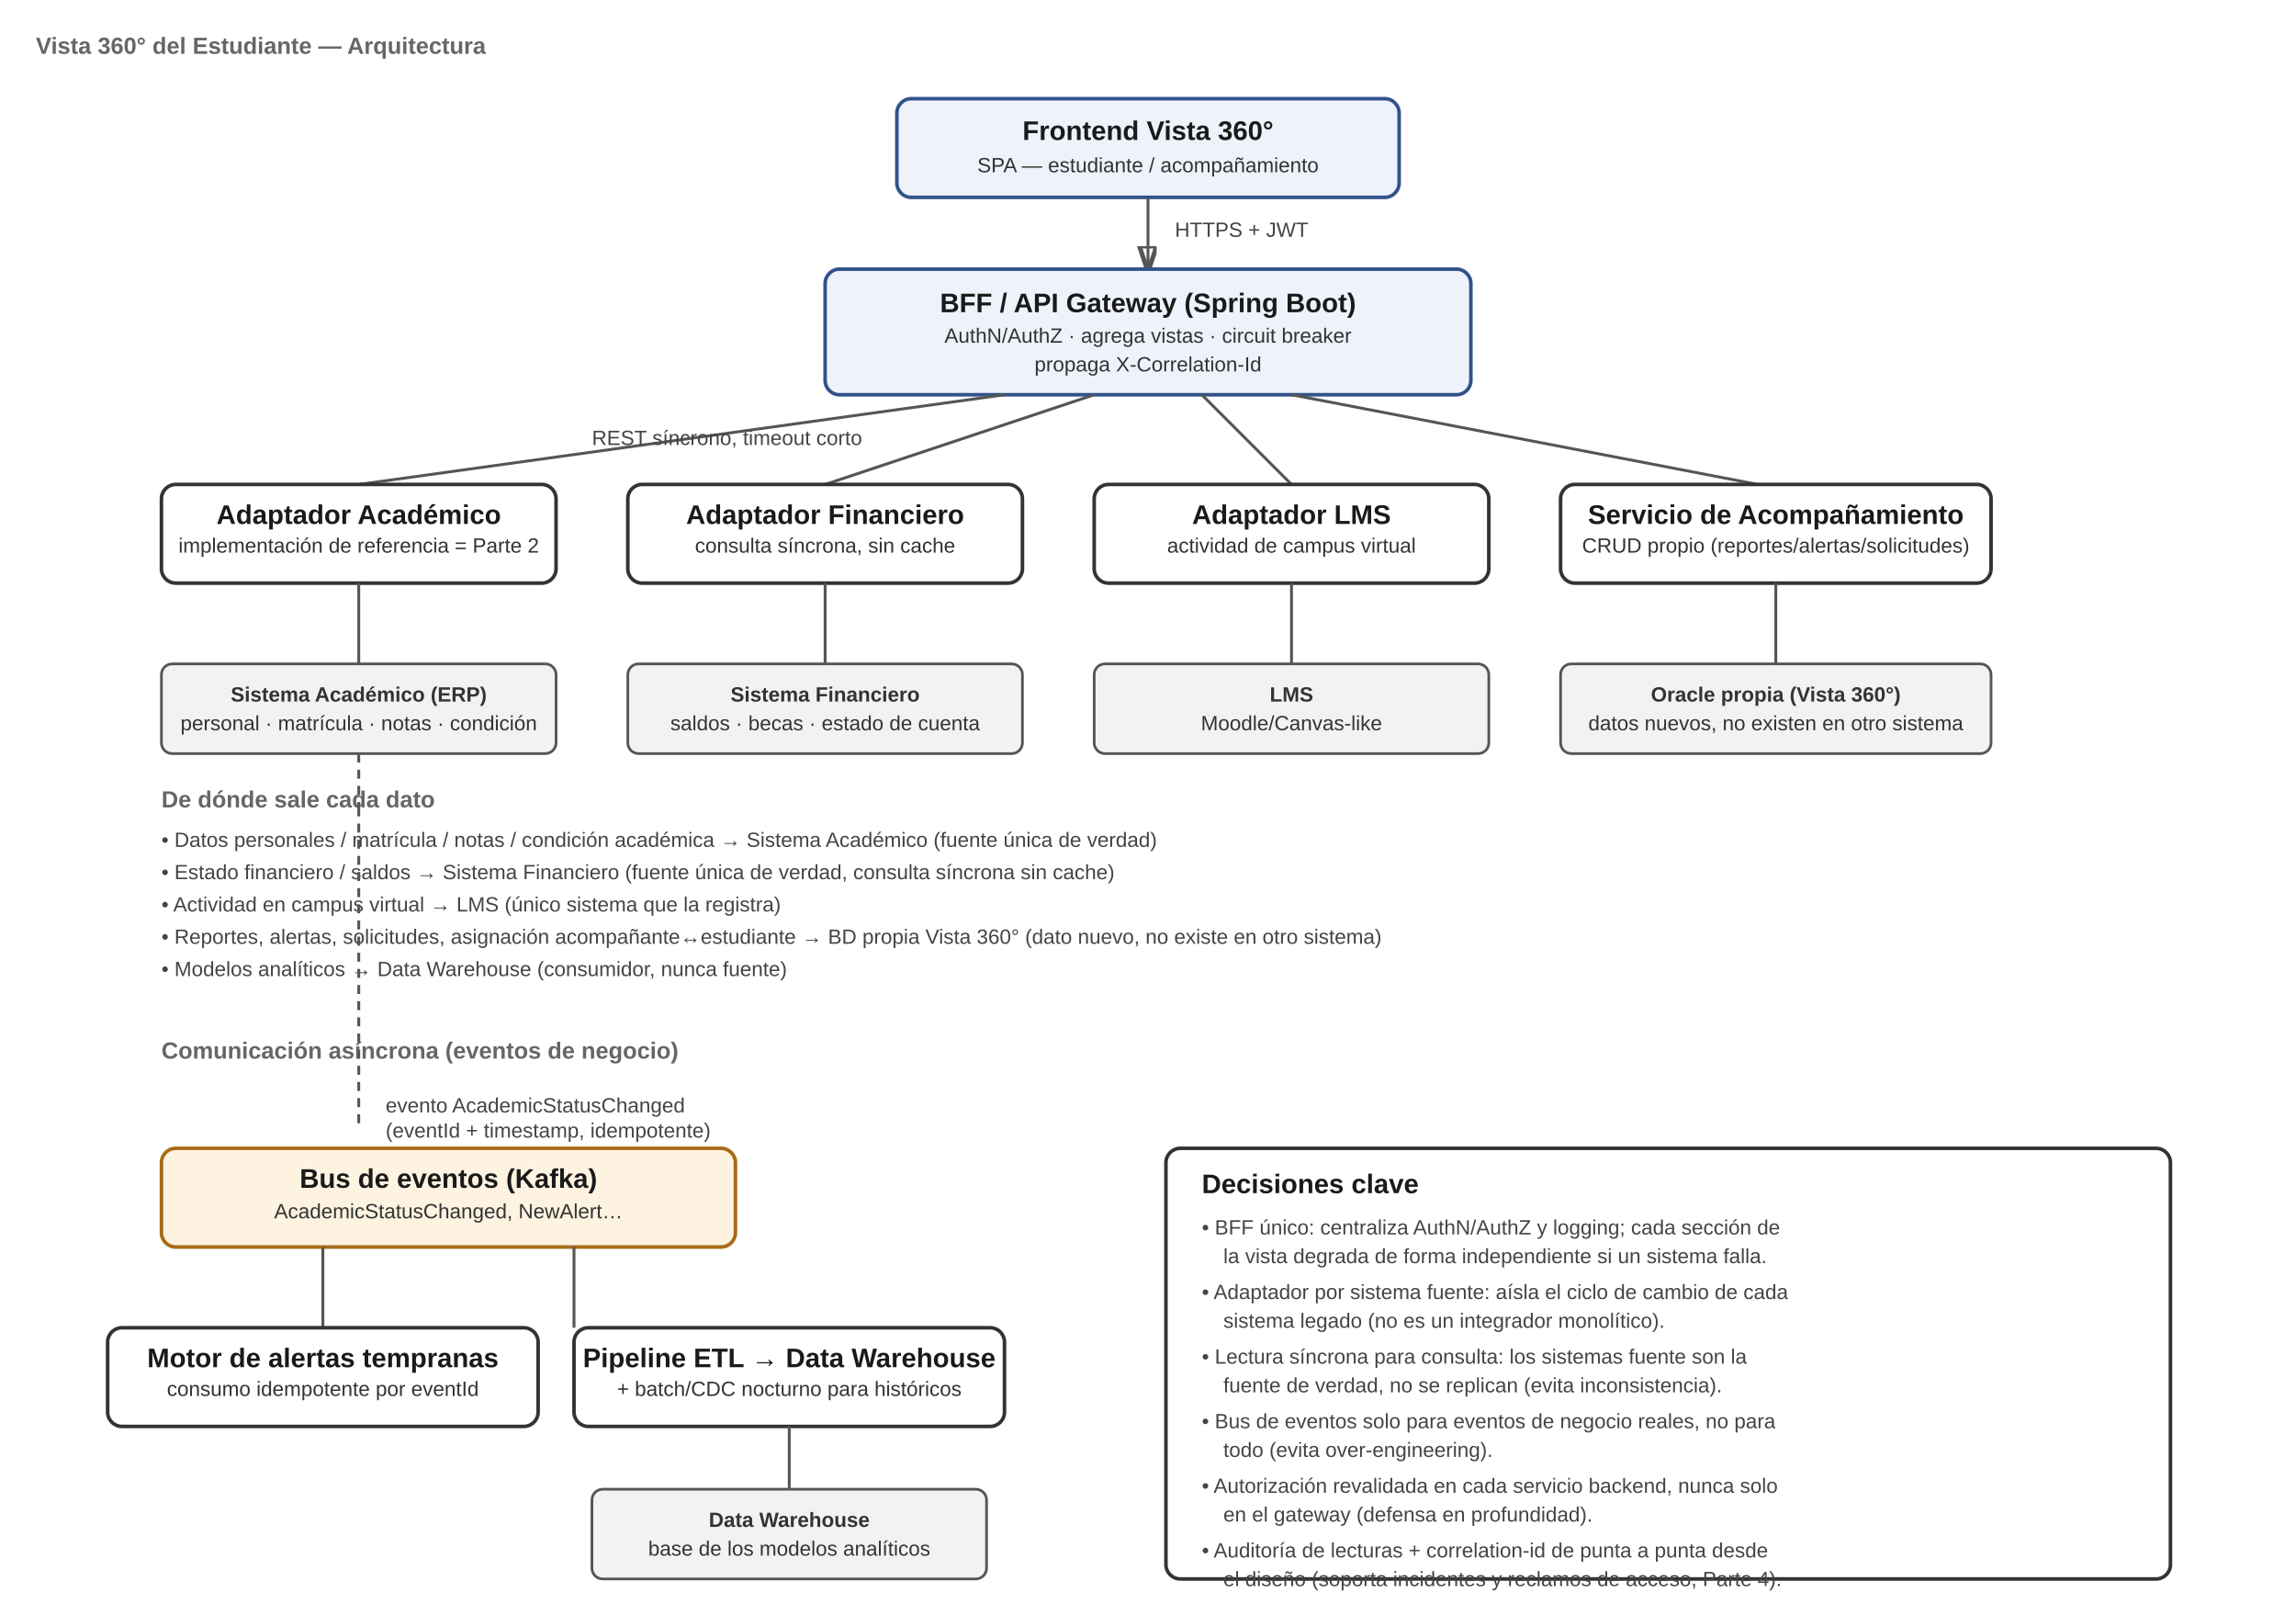
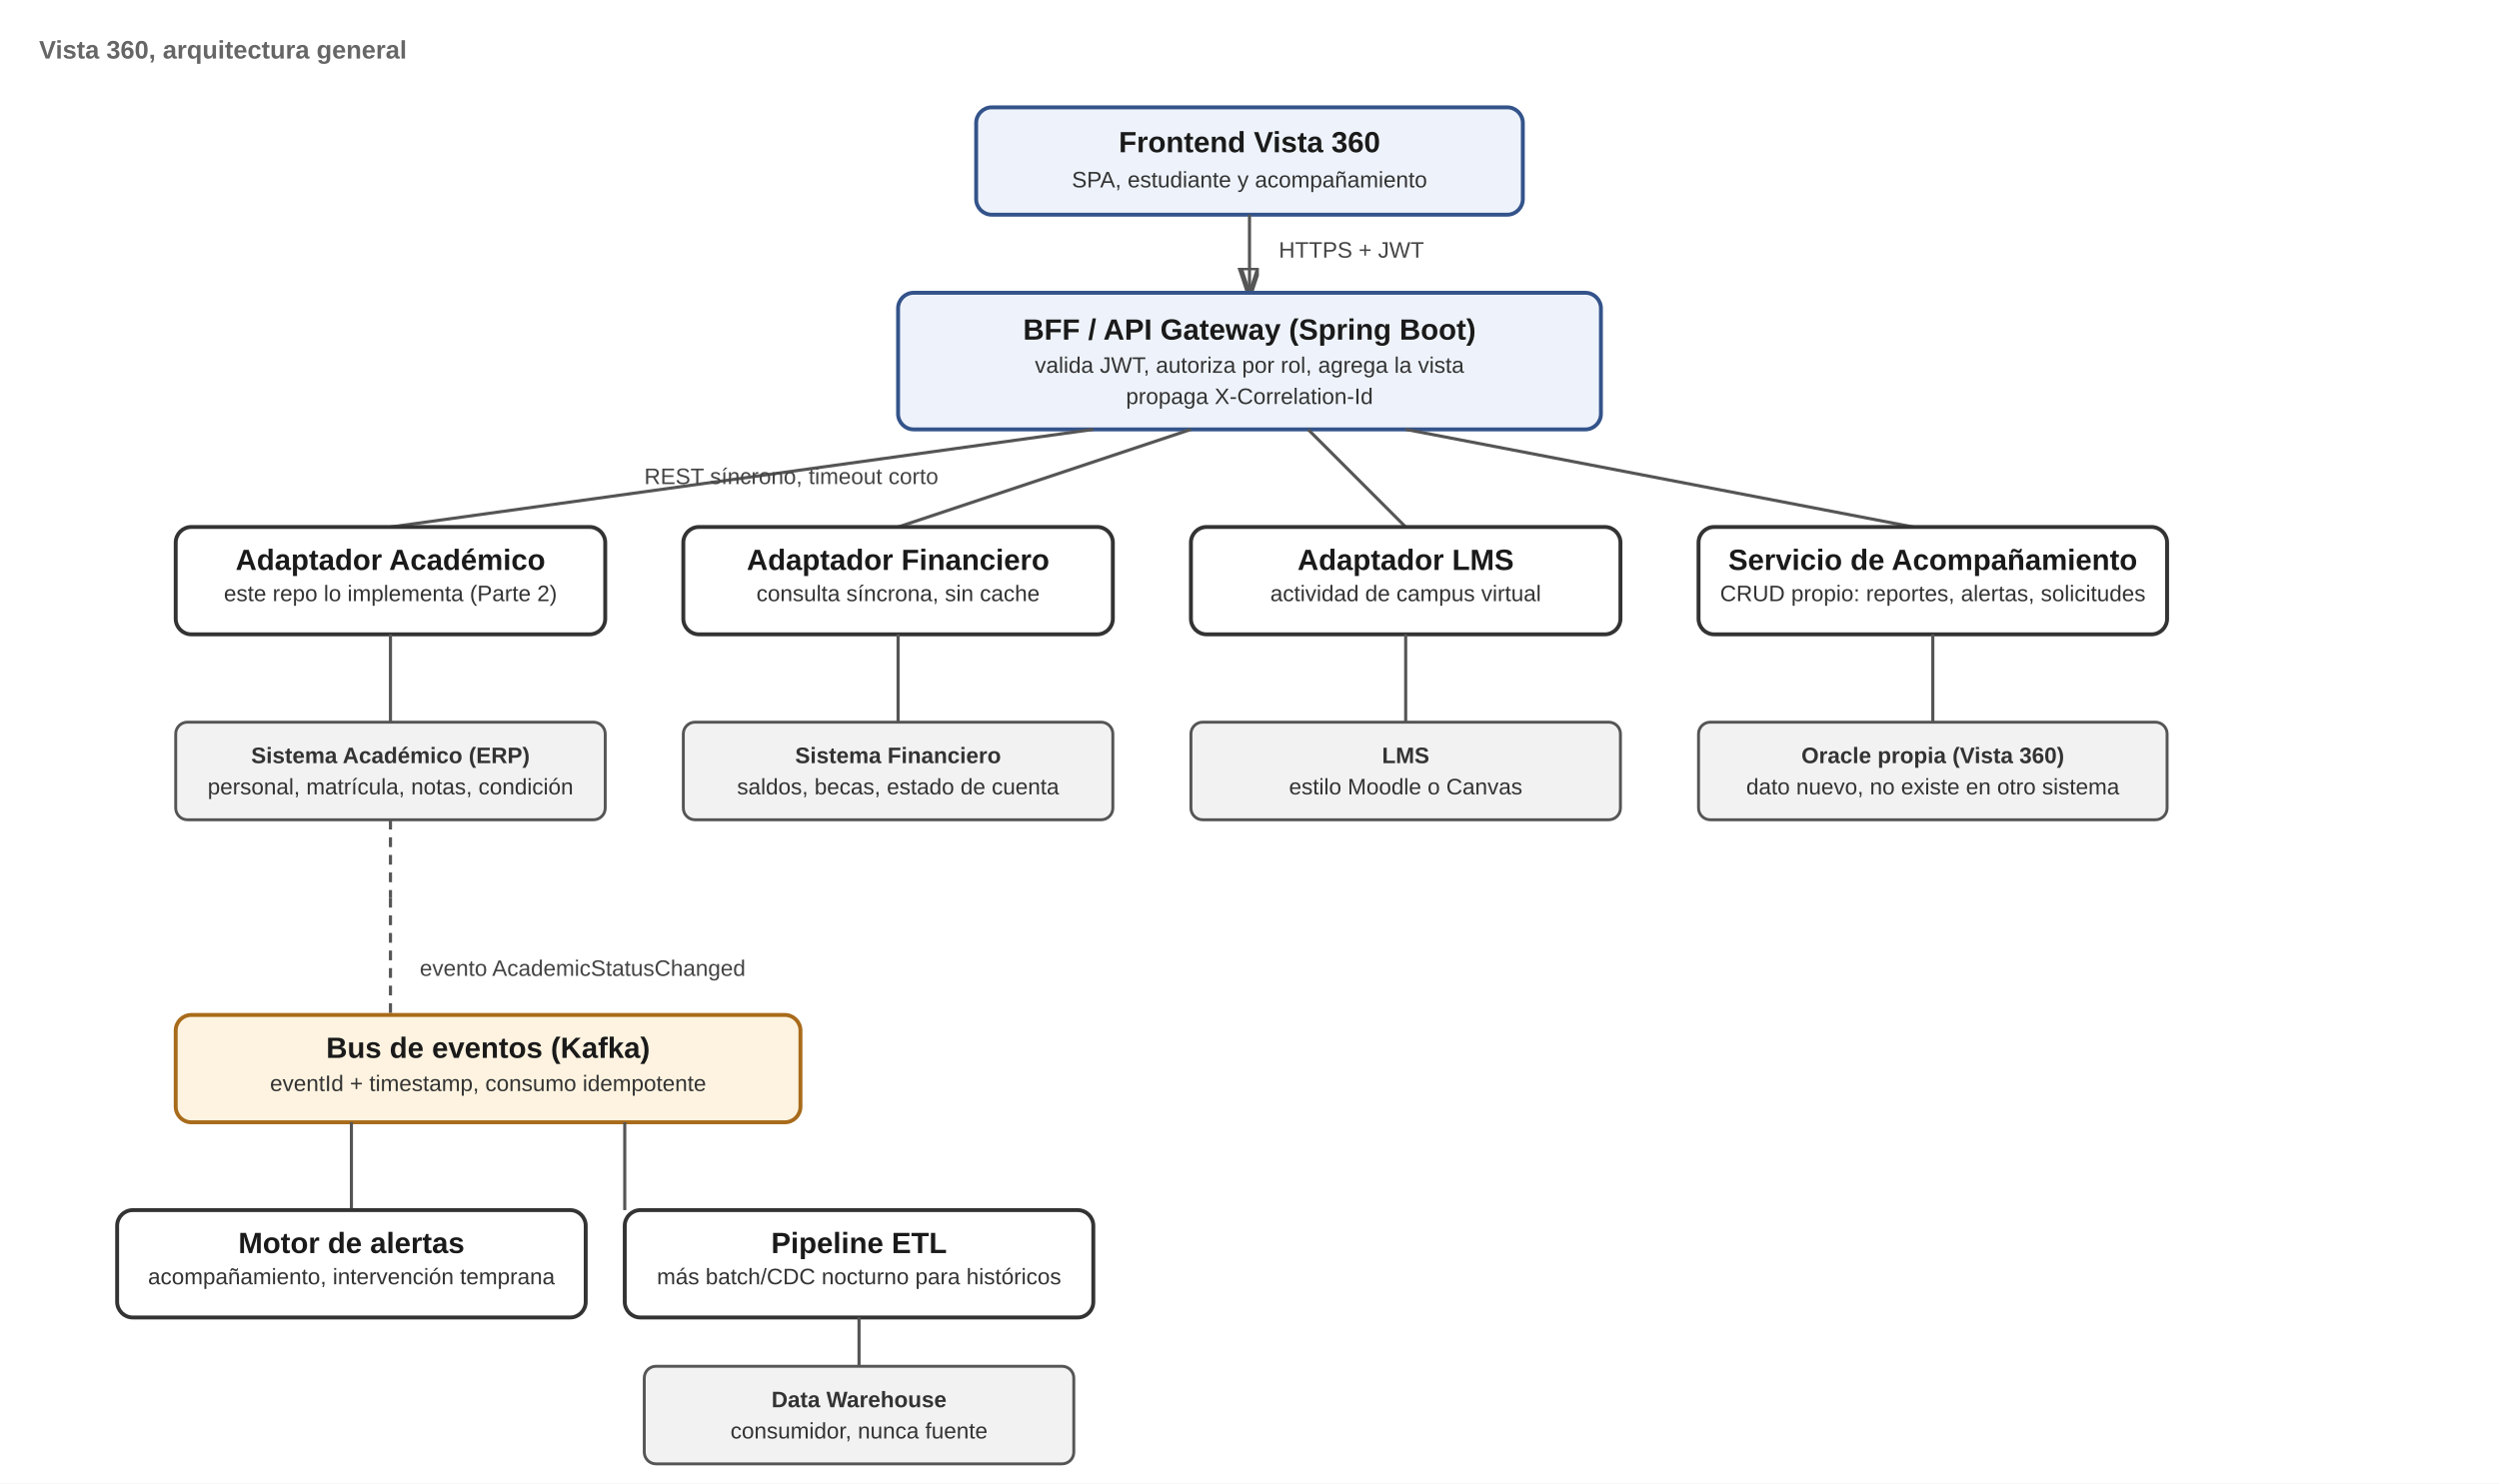
- <svg xmlns="http://www.w3.org/2000/svg" viewBox="0 0 1280 900" font-family="Segoe UI, Arial, sans-serif">
+ <svg xmlns="http://www.w3.org/2000/svg" viewBox="0 0 1280 760" font-family="Segoe UI, Arial, sans-serif">
  <style>
    .box { fill: #ffffff; stroke: #333333; stroke-width: 2; rx: 8; }
    .box-alt { fill: #eef3fb; stroke: #33538a; stroke-width: 2; rx: 8; }
    .box-data { fill: #f2f2f2; stroke: #555555; stroke-width: 1.5; rx: 6; }
    .box-event { fill: #fdf3e0; stroke: #a86b1a; stroke-width: 2; rx: 8; }
    .title { font-size: 15px; font-weight: 600; fill: #1a1a1a; }
    .sub { font-size: 11.5px; fill: #333333; }
    .label { font-size: 11.5px; fill: #444444; }
    .section { font-size: 13px; font-weight: 700; fill: #666666; }
    line, path { stroke: #555555; stroke-width: 1.6; fill: none; marker-end: url(#arrow); }
    .dashed { stroke-dasharray: 5,4; }
  </style>
  <defs>
    <marker id="arrow" markerWidth="10" markerHeight="10" refX="8" refY="3" orient="auto" markerUnits="strokeWidth">
      <path d="M0,0 L0,6 L9,3 z" fill="#555555" />
    </marker>
  </defs>
-   <rect width="1280" height="900" fill="#ffffff" />
-   <text x="20" y="30" class="section">Vista 360° del Estudiante — Arquitectura</text>
+   <rect width="1280" height="760" fill="#ffffff" />
+   <text x="20" y="30" class="section">Vista 360, arquitectura general</text>
  <rect x="500" y="55" width="280" height="55" class="box-alt" />
-   <text x="640" y="78" text-anchor="middle" class="title">Frontend Vista 360°</text>
-   <text x="640" y="96" text-anchor="middle" class="sub">SPA — estudiante / acompañamiento</text>
+   <text x="640" y="78" text-anchor="middle" class="title">Frontend Vista 360</text>
+   <text x="640" y="96" text-anchor="middle" class="sub">SPA, estudiante y acompañamiento</text>
  <line x1="640" y1="110" x2="640" y2="150" />
  <text x="655" y="132" class="label">HTTPS + JWT</text>
  <rect x="460" y="150" width="360" height="70" class="box-alt" />
  <text x="640" y="174" text-anchor="middle" class="title">BFF / API Gateway (Spring Boot)</text>
-   <text x="640" y="191" text-anchor="middle" class="sub">AuthN/AuthZ · agrega vistas · circuit breaker</text>
+   <text x="640" y="191" text-anchor="middle" class="sub">valida JWT, autoriza por rol, agrega la vista</text>
  <text x="640" y="207" text-anchor="middle" class="sub">propaga X-Correlation-Id</text>
  <line x1="560" y1="220" x2="200" y2="270" />
  <line x1="610" y1="220" x2="460" y2="270" />
  <line x1="670" y1="220" x2="720" y2="270" />
  <line x1="720" y1="220" x2="980" y2="270" />
  <text x="330" y="248" class="label">REST síncrono, timeout corto</text>
  <rect x="90" y="270" width="220" height="55" class="box" />
  <text x="200" y="292" text-anchor="middle" class="title" font-size="13">Adaptador Académico</text>
-   <text x="200" y="308" text-anchor="middle" class="sub">implementación de referencia = Parte 2</text>
+   <text x="200" y="308" text-anchor="middle" class="sub">este repo lo implementa (Parte 2)</text>
  <rect x="350" y="270" width="220" height="55" class="box" />
  <text x="460" y="292" text-anchor="middle" class="title" font-size="13">Adaptador Financiero</text>
  <text x="460" y="308" text-anchor="middle" class="sub">consulta síncrona, sin cache</text>
  <rect x="610" y="270" width="220" height="55" class="box" />
  <text x="720" y="292" text-anchor="middle" class="title" font-size="13">Adaptador LMS</text>
  <text x="720" y="308" text-anchor="middle" class="sub">actividad de campus virtual</text>
  <rect x="870" y="270" width="240" height="55" class="box" />
  <text x="990" y="292" text-anchor="middle" class="title" font-size="13">Servicio de Acompañamiento</text>
-   <text x="990" y="308" text-anchor="middle" class="sub">CRUD propio (reportes/alertas/solicitudes)</text>
+   <text x="990" y="308" text-anchor="middle" class="sub">CRUD propio: reportes, alertas, solicitudes</text>
  <line x1="200" y1="325" x2="200" y2="370" />
  <line x1="460" y1="325" x2="460" y2="370" />
  <line x1="720" y1="325" x2="720" y2="370" />
  <line x1="990" y1="325" x2="990" y2="370" />
  <rect x="90" y="370" width="220" height="50" class="box-data" />
  <text x="200" y="391" text-anchor="middle" class="sub" font-weight="600">Sistema Académico (ERP)</text>
-   <text x="200" y="407" text-anchor="middle" class="sub">personal · matrícula · notas · condición</text>
+   <text x="200" y="407" text-anchor="middle" class="sub">personal, matrícula, notas, condición</text>
  <rect x="350" y="370" width="220" height="50" class="box-data" />
  <text x="460" y="391" text-anchor="middle" class="sub" font-weight="600">Sistema Financiero</text>
-   <text x="460" y="407" text-anchor="middle" class="sub">saldos · becas · estado de cuenta</text>
+   <text x="460" y="407" text-anchor="middle" class="sub">saldos, becas, estado de cuenta</text>
  <rect x="610" y="370" width="220" height="50" class="box-data" />
  <text x="720" y="391" text-anchor="middle" class="sub" font-weight="600">LMS</text>
-   <text x="720" y="407" text-anchor="middle" class="sub">Moodle/Canvas-like</text>
+   <text x="720" y="407" text-anchor="middle" class="sub">estilo Moodle o Canvas</text>
  <rect x="870" y="370" width="240" height="50" class="box-data" />
-   <text x="990" y="391" text-anchor="middle" class="sub" font-weight="600">Oracle propia (Vista 360°)</text>
-   <text x="990" y="407" text-anchor="middle" class="sub">datos nuevos, no existen en otro sistema</text>
-   <text x="90" y="450" class="section">De dónde sale cada dato</text>
-   <text x="90" y="472" class="label">• Datos personales / matrícula / notas / condición académica → Sistema Académico (fuente única de verdad)</text>
-   <text x="90" y="490" class="label">• Estado financiero / saldos → Sistema Financiero (fuente única de verdad, consulta síncrona sin cache)</text>
-   <text x="90" y="508" class="label">• Actividad en campus virtual → LMS (único sistema que la registra)</text>
-   <text x="90" y="526" class="label">• Reportes, alertas, solicitudes, asignación acompañante↔estudiante → BD propia Vista 360° (dato nuevo, no existe en otro sistema)</text>
-   <text x="90" y="544" class="label">• Modelos analíticos → Data Warehouse (consumidor, nunca fuente)</text>
-   <text x="90" y="590" class="section">Comunicación asíncrona (eventos de negocio)</text>
-   <line x1="200" y1="420" x2="200" y2="450" class="dashed" />
-   <line x1="200" y1="450" x2="200" y2="630" class="dashed" />
-   <text x="215" y="620" class="label">evento AcademicStatusChanged</text>
-   <text x="215" y="634" class="label">(eventId + timestamp, idempotente)</text>
-   <rect x="90" y="640" width="320" height="55" class="box-event" />
-   <text x="250" y="662" text-anchor="middle" class="title" font-size="13">Bus de eventos (Kafka)</text>
-   <text x="250" y="679" text-anchor="middle" class="sub">AcademicStatusChanged, NewAlert…</text>
-   <line x1="180" y1="695" x2="180" y2="740" />
-   <line x1="320" y1="695" x2="320" y2="740" />
-   <rect x="60" y="740" width="240" height="55" class="box" />
-   <text x="180" y="762" text-anchor="middle" class="title" font-size="13">Motor de alertas tempranas</text>
-   <text x="180" y="778" text-anchor="middle" class="sub">consumo idempotente por eventId</text>
-   <rect x="320" y="740" width="240" height="55" class="box" />
-   <text x="440" y="762" text-anchor="middle" class="title" font-size="13">Pipeline ETL → Data Warehouse</text>
-   <text x="440" y="778" text-anchor="middle" class="sub">+ batch/CDC nocturno para históricos</text>
-   <line x1="440" y1="795" x2="440" y2="830" />
-   <rect x="330" y="830" width="220" height="50" class="box-data" />
-   <text x="440" y="851" text-anchor="middle" class="sub" font-weight="600">Data Warehouse</text>
-   <text x="440" y="867" text-anchor="middle" class="sub">base de los modelos analíticos</text>
-   <rect x="650" y="640" width="560" height="240" class="box" fill="#fafafa" />
-   <text x="670" y="665" class="title" font-size="13">Decisiones clave</text>
-   <text x="670" y="688" class="label">• BFF único: centraliza AuthN/AuthZ y logging; cada sección de</text>
-   <text x="682" y="704" class="label">  la vista degrada de forma independiente si un sistema falla.</text>
-   <text x="670" y="724" class="label">• Adaptador por sistema fuente: aísla el ciclo de cambio de cada</text>
-   <text x="682" y="740" class="label">  sistema legado (no es un integrador monolítico).</text>
-   <text x="670" y="760" class="label">• Lectura síncrona para consulta: los sistemas fuente son la</text>
-   <text x="682" y="776" class="label">  fuente de verdad, no se replican (evita inconsistencia).</text>
-   <text x="670" y="796" class="label">• Bus de eventos solo para eventos de negocio reales, no para</text>
-   <text x="682" y="812" class="label">  todo (evita over-engineering).</text>
-   <text x="670" y="832" class="label">• Autorización revalidada en cada servicio backend, nunca solo</text>
-   <text x="682" y="848" class="label">  en el gateway (defensa en profundidad).</text>
-   <text x="670" y="868" class="label">• Auditoría de lecturas + correlation-id de punta a punta desde</text>
-   <text x="682" y="884" class="label">  el diseño (soporta incidentes y reclamos de acceso, Parte 4).</text>
+   <text x="990" y="391" text-anchor="middle" class="sub" font-weight="600">Oracle propia (Vista 360)</text>
+   <text x="990" y="407" text-anchor="middle" class="sub">dato nuevo, no existe en otro sistema</text>
+   <line x1="200" y1="420" x2="200" y2="460" class="dashed" />
+   <line x1="200" y1="460" x2="200" y2="520" class="dashed" />
+   <text x="215" y="500" class="label">evento AcademicStatusChanged</text>
+   <rect x="90" y="520" width="320" height="55" class="box-event" />
+   <text x="250" y="542" text-anchor="middle" class="title" font-size="13">Bus de eventos (Kafka)</text>
+   <text x="250" y="559" text-anchor="middle" class="sub">eventId + timestamp, consumo idempotente</text>
+   <line x1="180" y1="575" x2="180" y2="620" />
+   <line x1="320" y1="575" x2="320" y2="620" />
+   <rect x="60" y="620" width="240" height="55" class="box" />
+   <text x="180" y="642" text-anchor="middle" class="title" font-size="13">Motor de alertas</text>
+   <text x="180" y="658" text-anchor="middle" class="sub">acompañamiento, intervención temprana</text>
+   <rect x="320" y="620" width="240" height="55" class="box" />
+   <text x="440" y="642" text-anchor="middle" class="title" font-size="13">Pipeline ETL</text>
+   <text x="440" y="658" text-anchor="middle" class="sub">más batch/CDC nocturno para históricos</text>
+   <line x1="440" y1="675" x2="440" y2="700" />
+   <rect x="330" y="700" width="220" height="50" class="box-data" />
+   <text x="440" y="721" text-anchor="middle" class="sub" font-weight="600">Data Warehouse</text>
+   <text x="440" y="737" text-anchor="middle" class="sub">consumidor, nunca fuente</text>
</svg>
